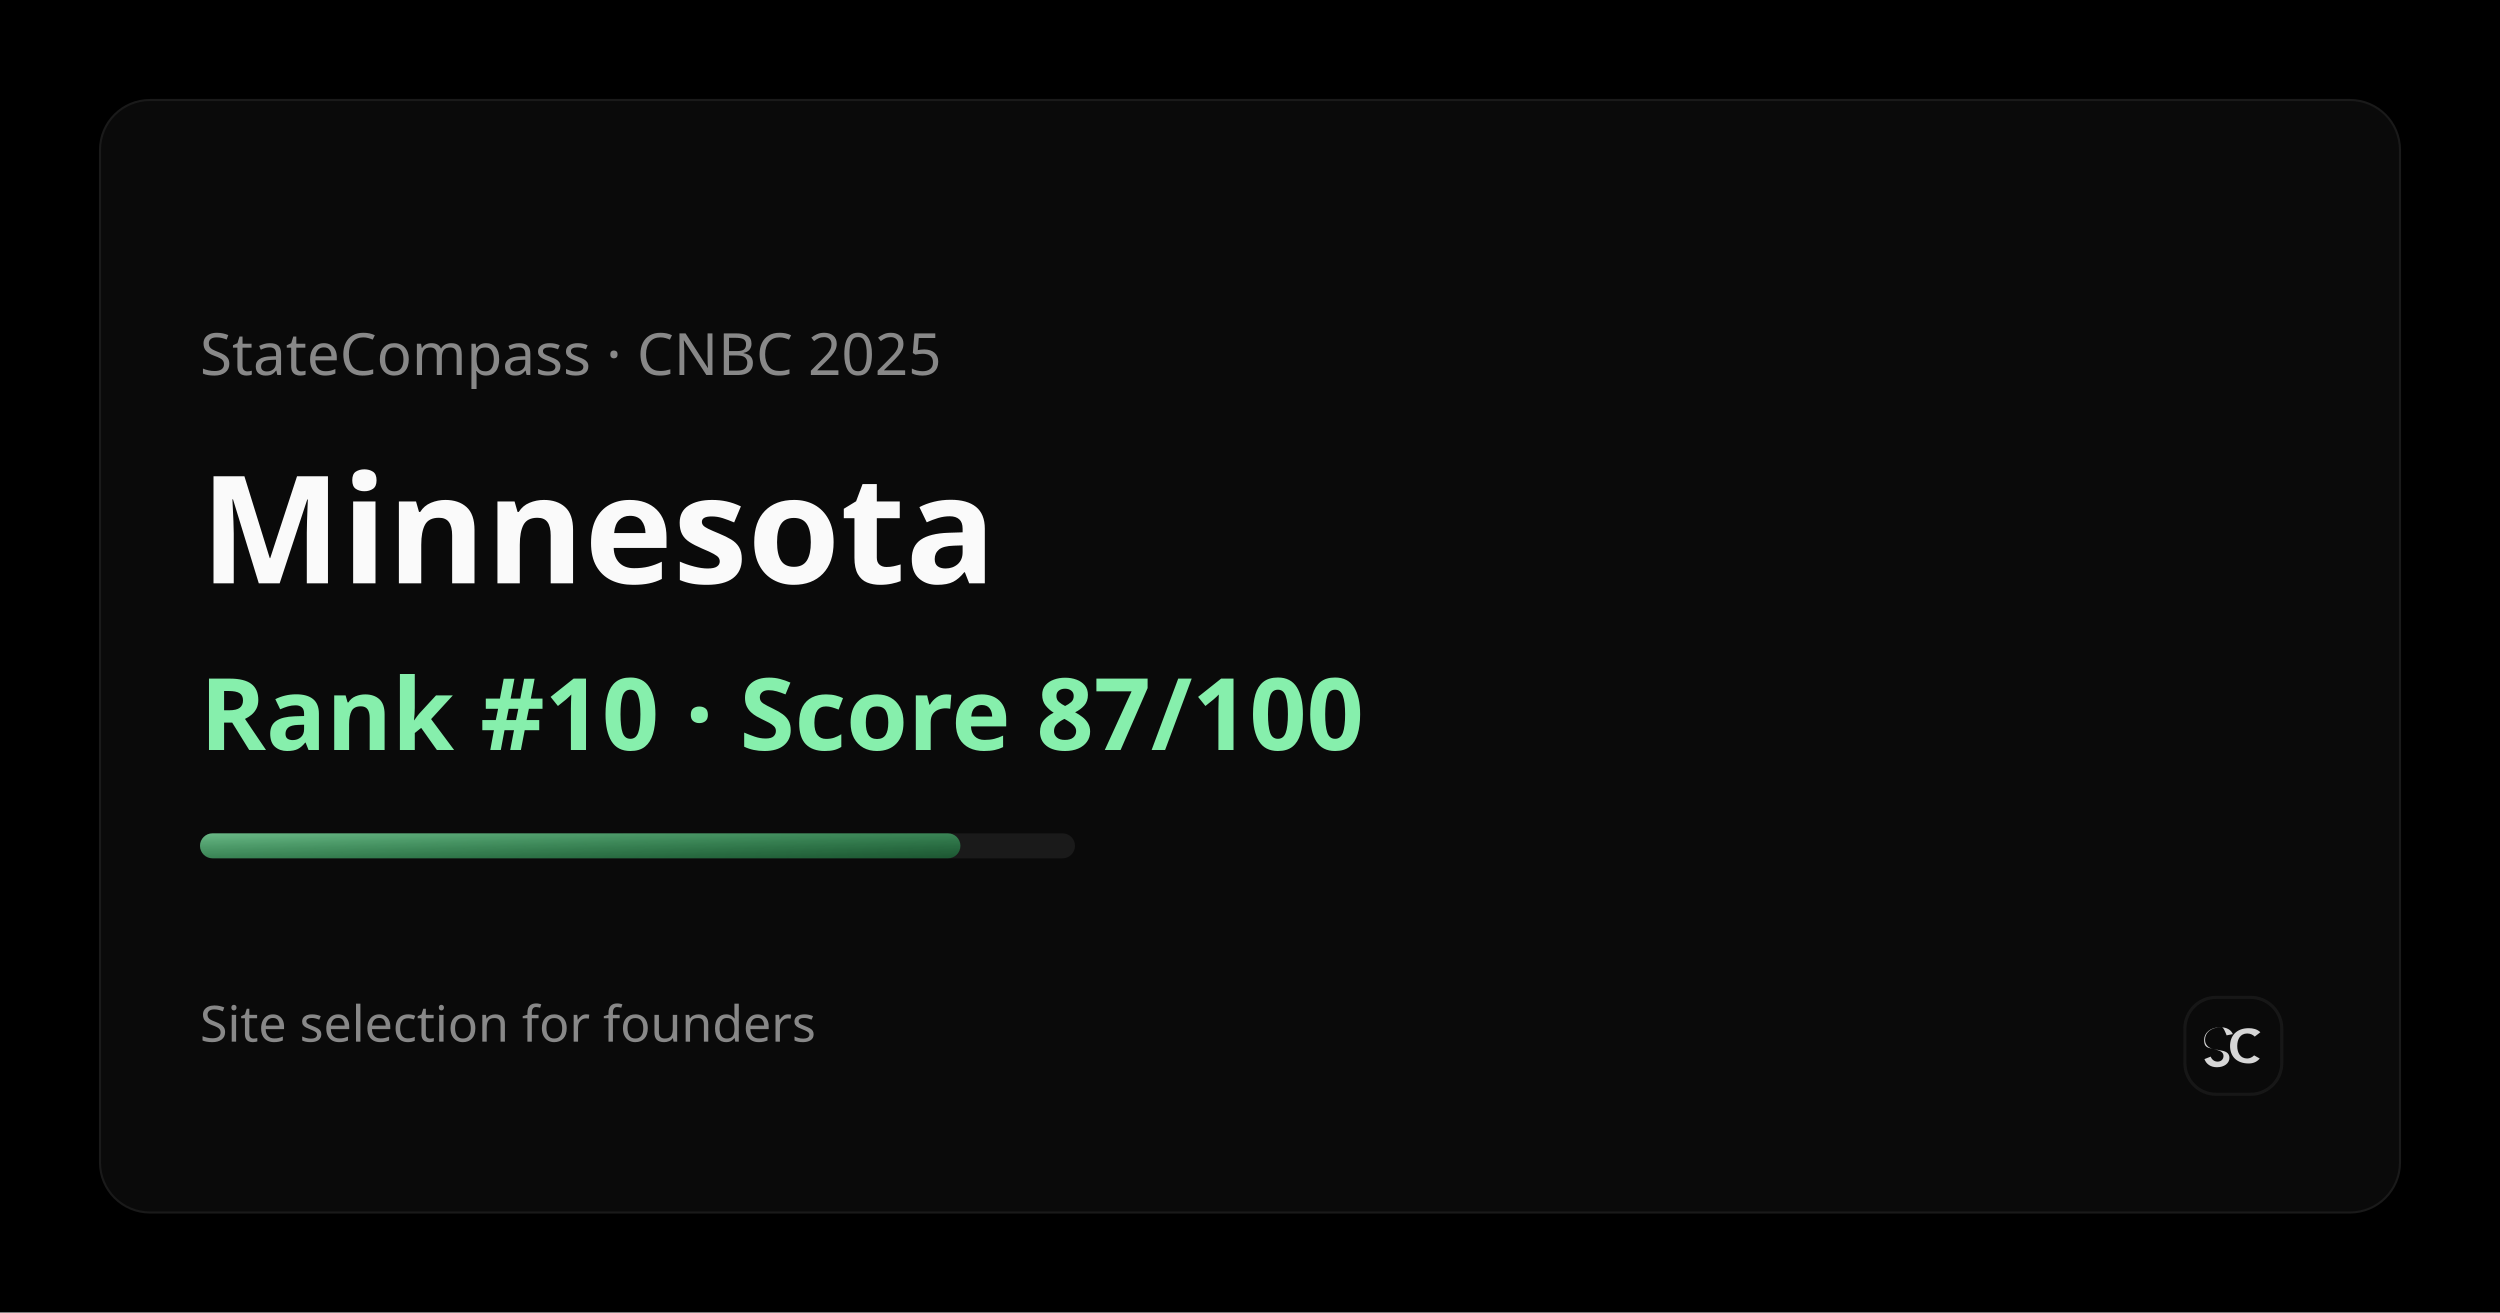
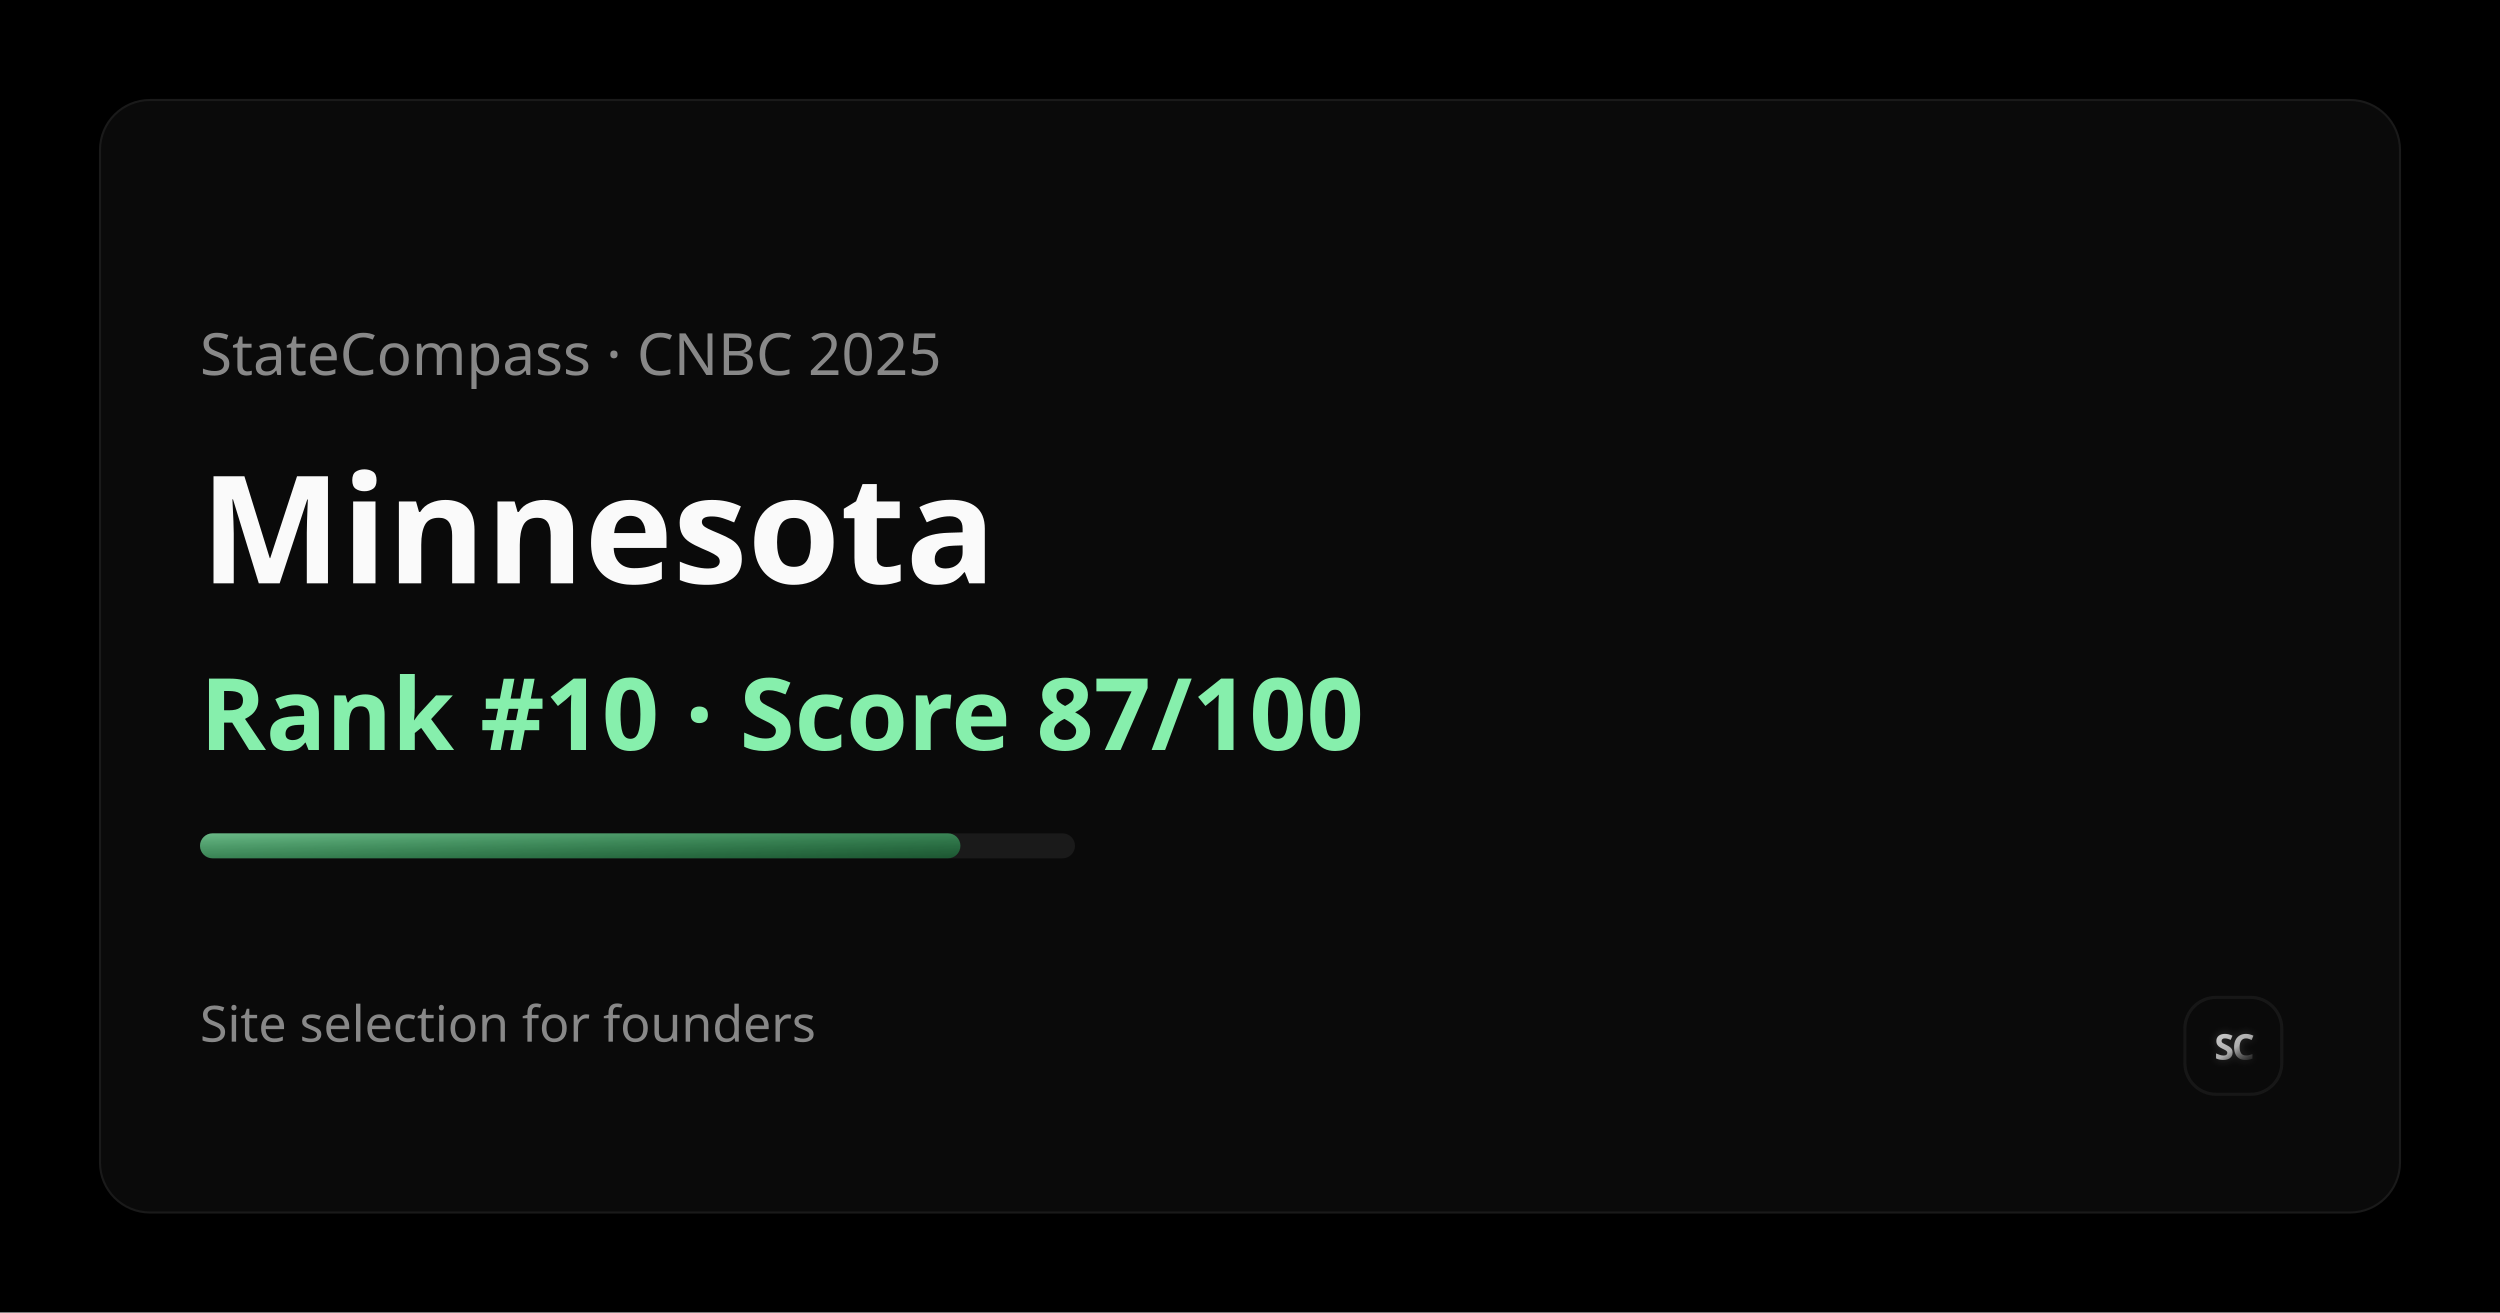
<svg xmlns="http://www.w3.org/2000/svg" width="1200" height="630" viewBox="0 0 1200 630">
  <defs>
    <linearGradient id="og-tier-green" x1="0%" y1="0%" x2="100%" y2="100%">
      <stop offset="0%" stop-color="#86efac" stop-opacity="0.75" />
      <stop offset="100%" stop-color="#22c55e" stop-opacity="0.35" />
    </linearGradient>
  </defs>
  <rect width="1200" height="630" fill="#000000" />
  <rect x="48" y="48" width="1104" height="534" rx="24" fill="#0a0a0a" stroke="#1a1a1a" />
  <text x="96" y="180" fill="#888888" font-family="system-ui,sans-serif" font-size="28">StateCompass · CNBC 2025</text>
  <text x="96" y="280" fill="#fafafa" font-family="system-ui,sans-serif" font-size="72" font-weight="700">Minnesota</text>
  <text x="96" y="360" fill="#86efac" font-family="system-ui,sans-serif" font-size="48" font-weight="600">Rank #10 · Score 87/100</text>
  <rect x="96" y="400" width="420" height="12" rx="6" fill="#1a1a1a" />
  <rect x="96" y="400" width="365" height="12" rx="6" fill="url(#og-tier-green)" />
  <text x="96" y="500" fill="#888888" font-family="system-ui,sans-serif" font-size="24">Site selection for founders</text>
+   <defs>
+     <linearGradient id="og-sc-dazzle" x1="0%" y1="0%" x2="100%" y2="100%">
+       <stop offset="0%" stop-color="#ffffff" stop-opacity="0.92" />
+       <stop offset="52%" stop-color="#fafafa" stop-opacity="0.78" />
+       <stop offset="100%" stop-color="#525252" stop-opacity="0.36" />
+     </linearGradient>
+     <filter id="og-sc-glow" x="-100%" y="-100%" width="300%" height="300%" color-interpolation-filters="sRGB">
+       <feGaussianBlur in="SourceAlpha" stdDeviation="2.03" result="blur" />
+       <feFlood flood-color="#ffffff" flood-opacity="0.25" result="glowColor" />
+       <feComposite in="glowColor" in2="blur" operator="in" result="softGlow" />
+       <feMerge>
+         <feMergeNode in="softGlow" />
+         <feMergeNode in="SourceGraphic" />
+       </feMerge>
+     </filter>
+   </defs>
  <g transform="translate(1104, 534)" opacity="0.85">
    <g transform="translate(-56, -56)">
      <rect x="0.75" y="0.75" width="46.50" height="46.50" rx="15.00" fill="#0a0a0a" stroke="#1a1a1a" stroke-width="1.50" />
-       <g transform="translate(24.00,24.00) scale(1.5) translate(-9.35,-7.05)">
-         <path fill="#fafafa" d="M 5.6 1.1 C 2.1 1.1 0.3 2.9 0.3 5.1 C 0.3 6.6 1.2 7.7 3.1 8.1 L 5.7 8.6 C 7.4 8.9 8.1 9.7 8.1 10.9 C 8.1 12.6 6.5 13.9 4.1 13.9 C 2.1 13.9 0.7 12.9 0.1 11.3 L 2.1 10.5 C 2.5 11.5 3.3 12.1 4.3 12.1 C 5.5 12.1 6.2 11.3 6.2 10.3 C 6.2 9.3 5.5 8.7 3.9 8.3 L 1.5 7.7 C 0.1 7.3 0 6.1 0 5.1 C 0 2.9 2 1.1 5.2 1.1 C 7.2 1.1 8.6 1.9 9.2 3.3 L 7.2 3.7 C 6.8 2.7 6.2 1.1 5.6 1.1 Z" />
-         <path fill="#fafafa" d="M 14.3 1.4 C 10.3 1.4 8.3 3.9 8.3 7.1 C 8.3 10.3 10.3 12.7 14.3 12.7 C 15.8 12.7 17 12.1 17.8 11.1 L 16 10.1 C 15.4 10.7 14.6 11.1 13.8 11.1 C 11.6 11.1 10.6 9.3 10.6 7.1 C 10.6 4.9 11.6 3.1 13.8 3.1 C 14.8 3.1 15.6 3.5 16.2 4.1 L 18 2.7 C 17 1.7 15.6 1.4 14.3 1.4 Z" />
-       </g>
+       <text x="24.58" y="24.00" font-family="Sora, system-ui, sans-serif" font-size="17.04" font-weight="700" text-anchor="middle" dominant-baseline="central" letter-spacing="-0.055em" fill="url(#og-sc-dazzle)" filter="url(#og-sc-glow)">SC</text>
    </g>
  </g>
</svg>
